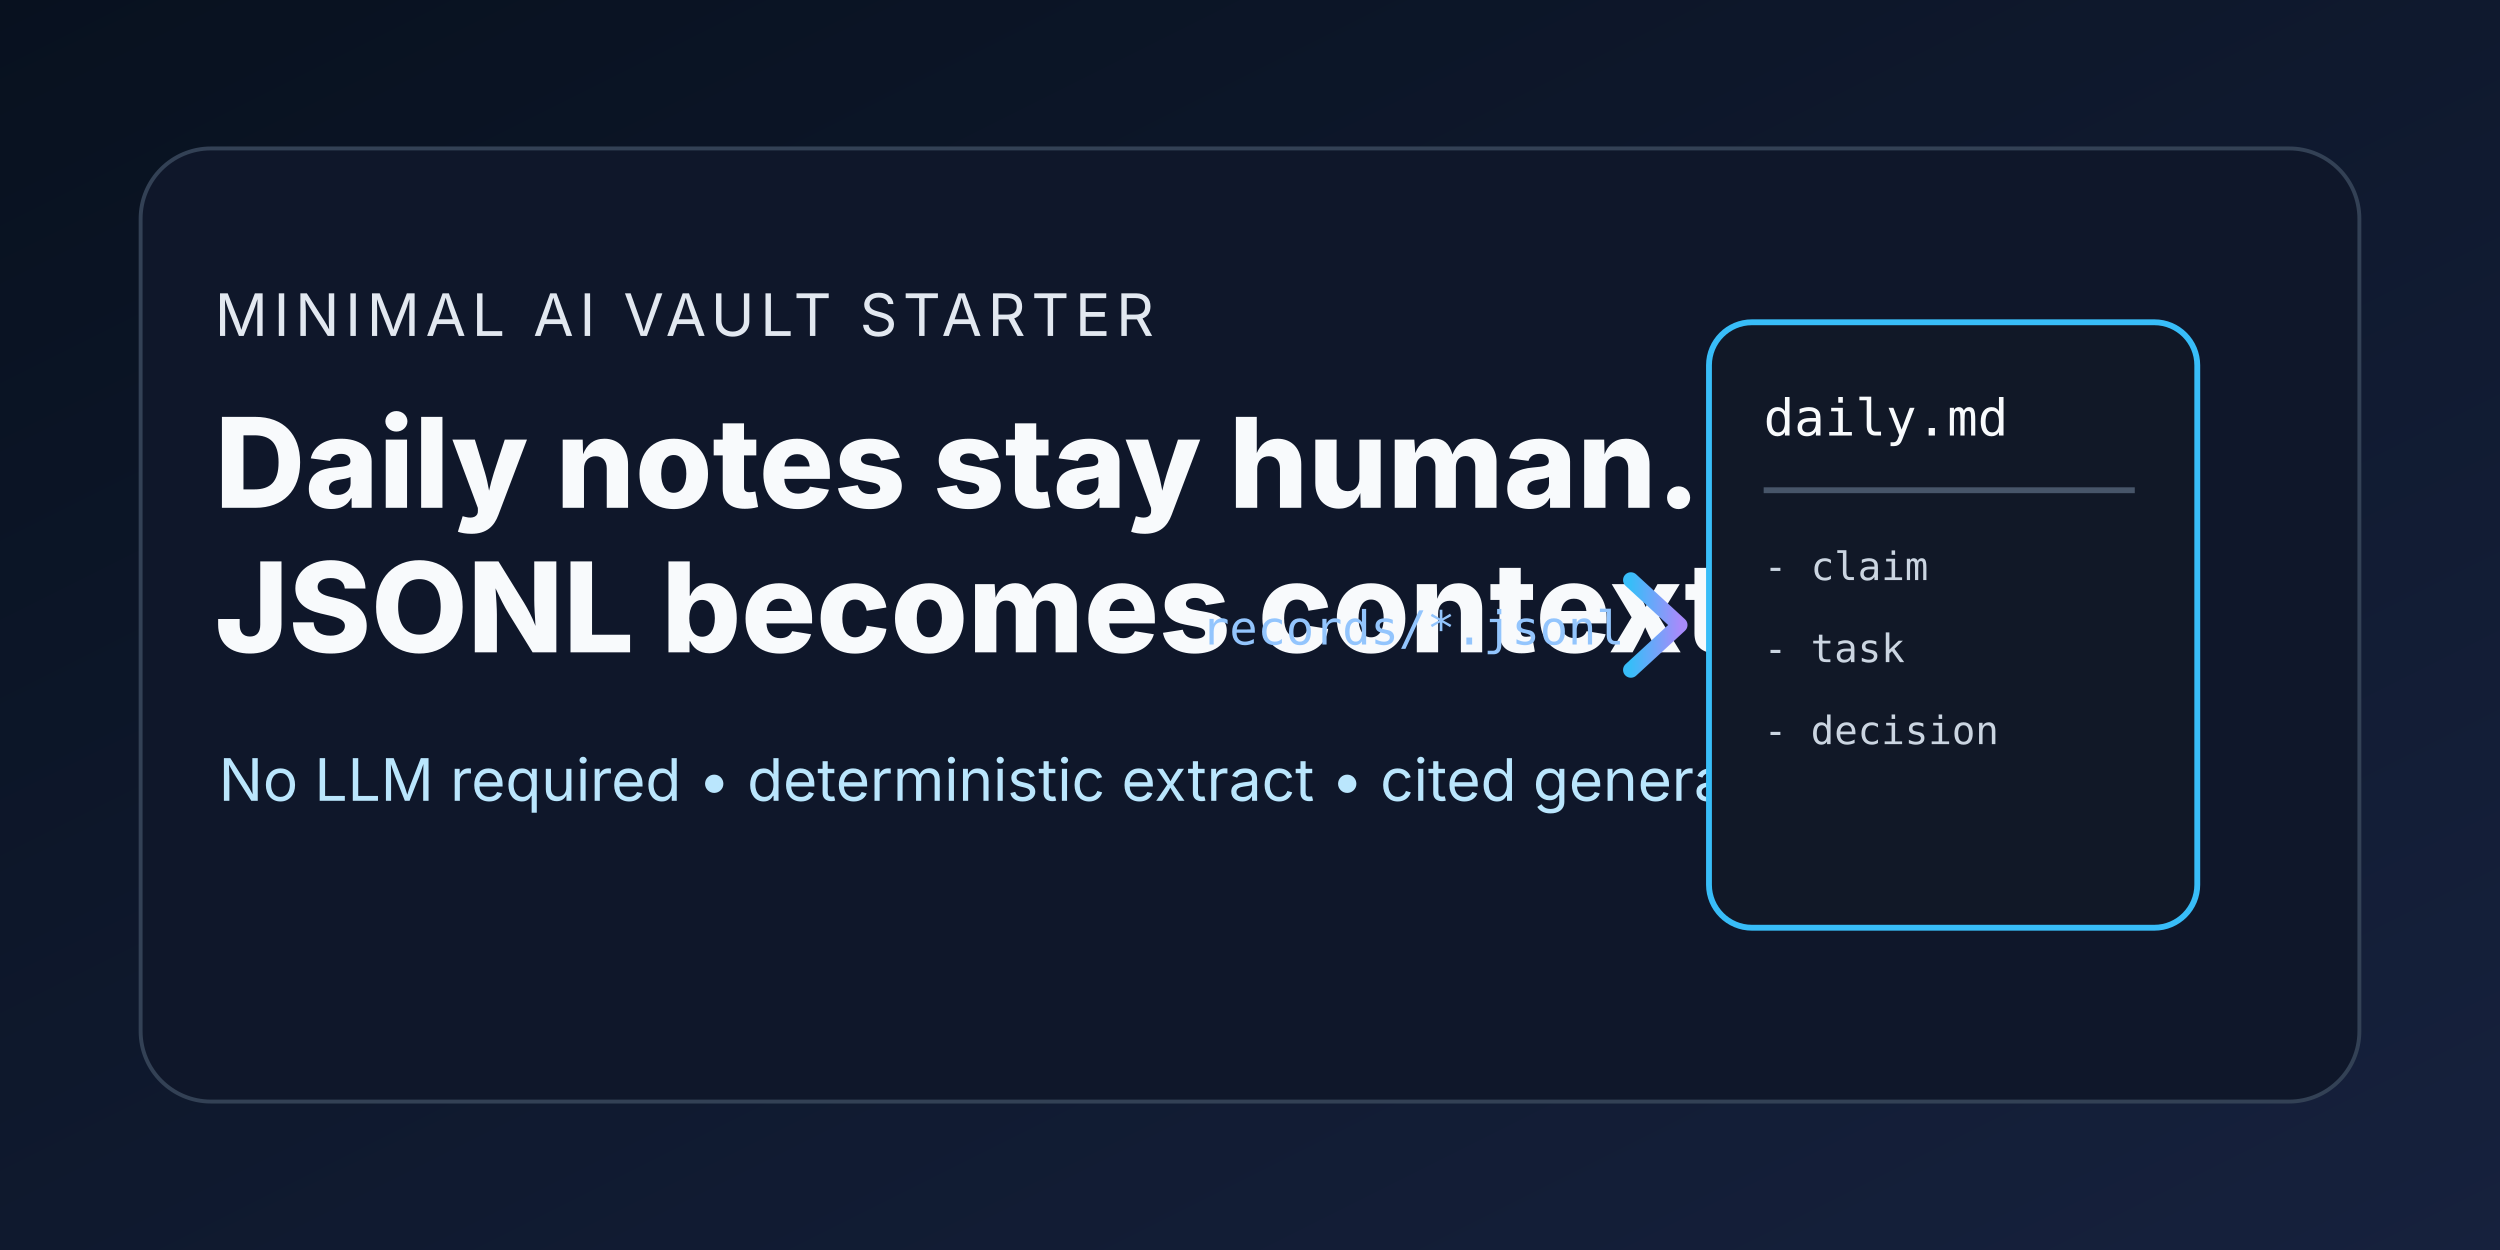
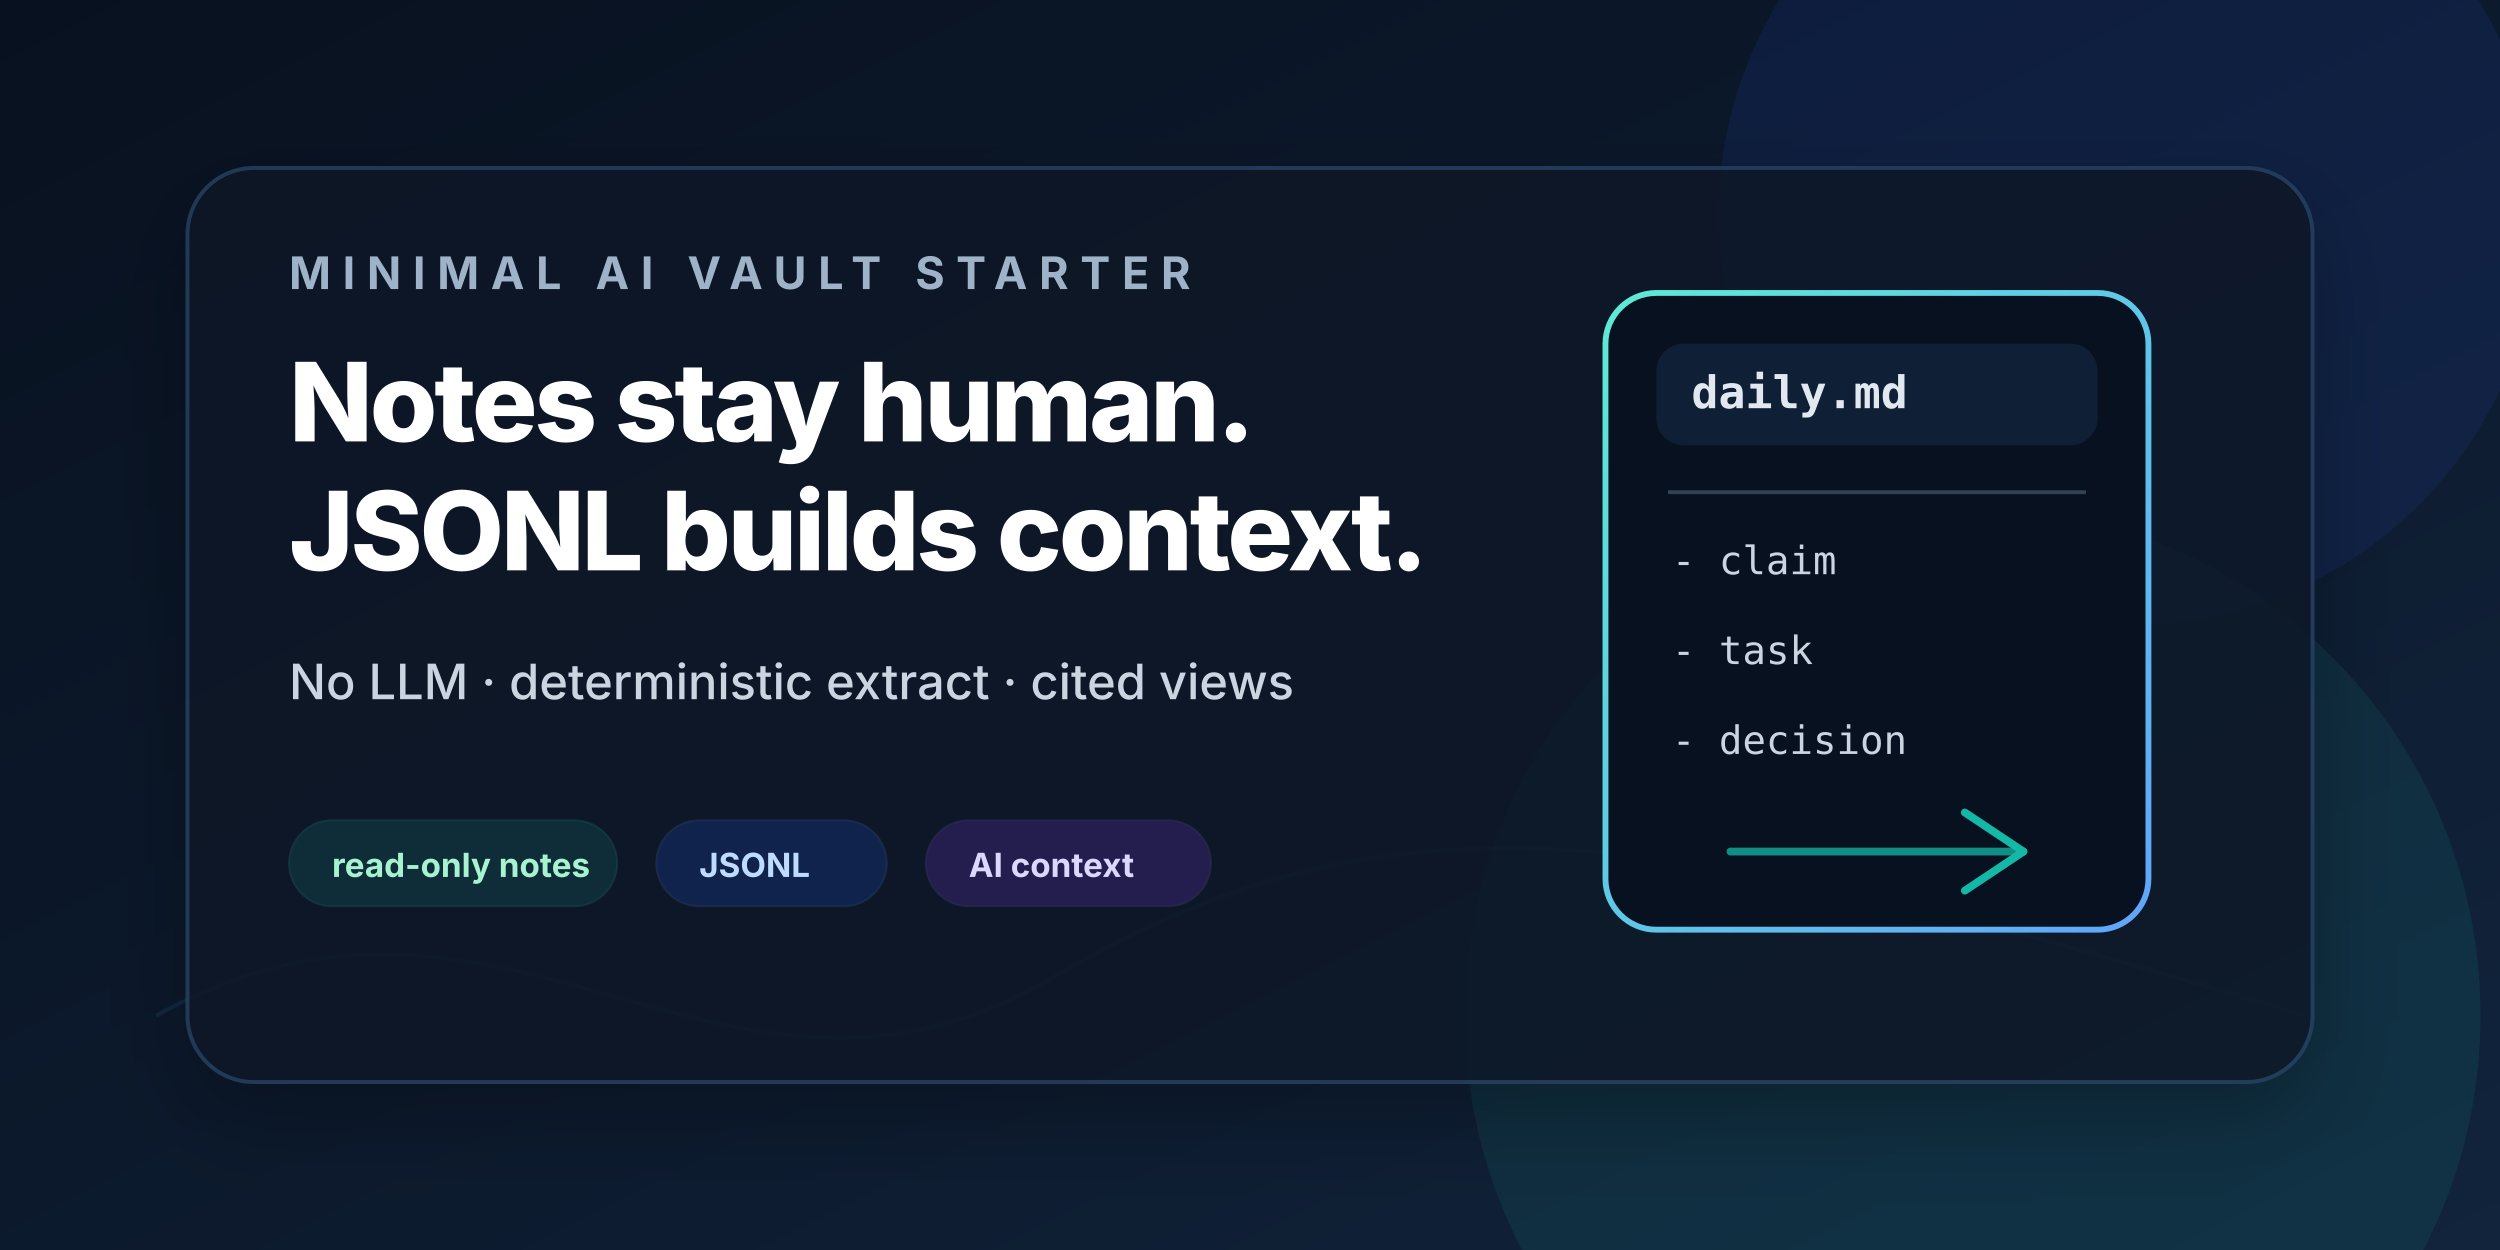
<svg xmlns="http://www.w3.org/2000/svg" width="1280" height="640" viewBox="0 0 1280 640" role="img" aria-labelledby="title desc">
  <defs>
    <linearGradient id="bg" x1="0" y1="0" x2="1" y2="1">
      <stop offset="0" stop-color="#08111f" />
-       <stop offset="1" stop-color="#16213d" />
+       <stop offset="0.58" stop-color="#0d1b2f" />
+       <stop offset="1" stop-color="#11243c" />
    </linearGradient>
-     <linearGradient id="accent" x1="0" y1="0" x2="1" y2="0">
-       <stop offset="0" stop-color="#38bdf8" />
-       <stop offset="1" stop-color="#a78bfa" />
+     <linearGradient id="accent" x1="0" y1="0" x2="1" y2="1">
+       <stop offset="0" stop-color="#5eead4" />
+       <stop offset="1" stop-color="#60a5fa" />
    </linearGradient>
+     <filter id="softShadow" x="-20%" y="-20%" width="140%" height="140%">
+       <feDropShadow dx="0" dy="18" stdDeviation="22" flood-color="#000" flood-opacity="0.32" />
+     </filter>
  </defs>
  <rect width="1280" height="640" fill="url(#bg)" />
-   <rect x="72" y="76" width="1136" height="488" rx="36" fill="#0f172a" stroke="#334155" stroke-width="2" />
-   <text x="110" y="172" fill="#e2e8f0" font-family="Inter, Arial, sans-serif" font-size="30" letter-spacing="3">MINIMAL AI VAULT STARTER</text>
-   <text x="110" y="260" fill="#f8fafc" font-family="Inter, Arial, sans-serif" font-size="64" font-weight="800">Daily notes stay human.</text>
-   <text x="110" y="334" fill="#f8fafc" font-family="Inter, Arial, sans-serif" font-size="64" font-weight="800">JSONL becomes context.</text>
-   <text x="112" y="410" fill="#bae6fd" font-family="Inter, Arial, sans-serif" font-size="30">No LLM required • deterministic extract • cited generated views</text>
-   <g transform="translate(875 165)">
-     <rect x="0" y="0" width="250" height="310" rx="22" fill="#111827" stroke="#38bdf8" stroke-width="3" />
-     <text x="28" y="58" fill="#f8fafc" font-family="monospace" font-size="26">daily.md</text>
-     <line x1="28" y1="86" x2="218" y2="86" stroke="#475569" stroke-width="3" />
-     <text x="28" y="132" fill="#cbd5e1" font-family="monospace" font-size="20">- claim</text>
-     <text x="28" y="174" fill="#cbd5e1" font-family="monospace" font-size="20">- task</text>
-     <text x="28" y="216" fill="#cbd5e1" font-family="monospace" font-size="20">- decision</text>
-     <path d="M-105 155 H-20" stroke="url(#accent)" stroke-width="8" stroke-linecap="round" />
-     <path d="M-40 132 L-15 155 L-40 178" fill="none" stroke="url(#accent)" stroke-width="8" stroke-linecap="round" stroke-linejoin="round" />
-     <text x="-260" y="165" fill="#93c5fd" font-family="monospace" font-size="24">records/*.jsonl</text>
+   <circle cx="1090" cy="110" r="210" fill="#1e40af" opacity="0.16" />
+   <circle cx="1010" cy="520" r="260" fill="#14b8a6" opacity="0.10" />
+   <path d="M80 520 C260 420 370 600 540 500 S850 420 1180 520" fill="none" stroke="#38bdf8" stroke-opacity="0.10" stroke-width="2" />
+   <rect x="96" y="86" width="1088" height="468" rx="34" fill="#0b1628" opacity="0.84" stroke="#27415f" stroke-width="2" filter="url(#softShadow)" />
+   <g transform="translate(148 148)">
+     <text x="0" y="0" fill="#9fb3c8" font-family="Inter, ui-sans-serif, system-ui, -apple-system, Segoe UI, sans-serif" font-size="23" font-weight="700" letter-spacing="6">MINIMAL AI VAULT STARTER</text>
+     <text x="0" y="78" fill="#ffffff" font-family="Inter, ui-sans-serif, system-ui, -apple-system, Segoe UI, sans-serif" font-size="56" font-weight="800" letter-spacing="-1.6">Notes stay human.</text>
+     <text x="0" y="144" fill="#ffffff" font-family="Inter, ui-sans-serif, system-ui, -apple-system, Segoe UI, sans-serif" font-size="56" font-weight="800" letter-spacing="-1.6">JSONL builds context.</text>
+     <text x="0" y="210" fill="#cbd5e1" font-family="Inter, ui-sans-serif, system-ui, -apple-system, Segoe UI, sans-serif" font-size="25" font-weight="500">No LLM · deterministic extract · cited views</text>
+     <g transform="translate(0 272)">
+       <rect x="0" y="0" width="168" height="44" rx="22" fill="#0f766e" opacity="0.24" stroke="#2dd4bf" stroke-opacity="0.55" />
+       <text x="22" y="29" fill="#a7f3d0" font-family="Inter, ui-sans-serif, system-ui" font-size="17" font-weight="700">read-only notes</text>
+       <rect x="188" y="0" width="118" height="44" rx="22" fill="#1d4ed8" opacity="0.22" stroke="#60a5fa" stroke-opacity="0.55" />
+       <text x="210" y="29" fill="#bfdbfe" font-family="Inter, ui-sans-serif, system-ui" font-size="17" font-weight="700">JSONL</text>
+       <rect x="326" y="0" width="146" height="44" rx="22" fill="#7c3aed" opacity="0.20" stroke="#a78bfa" stroke-opacity="0.55" />
+       <text x="348" y="29" fill="#ddd6fe" font-family="Inter, ui-sans-serif, system-ui" font-size="17" font-weight="700">AI context</text>
+     </g>
+   </g>
+   <g transform="translate(822 150)">
+     <rect x="0" y="0" width="278" height="326" rx="26" fill="#07111f" stroke="url(#accent)" stroke-width="3" />
+     <rect x="26" y="26" width="226" height="52" rx="14" fill="#0f1f35" />
+     <text x="44" y="59" fill="#e2e8f0" font-family="JetBrains Mono, ui-monospace, SFMono-Regular, Menlo, monospace" font-size="23" font-weight="700">daily.md</text>
+     <line x1="32" y1="102" x2="246" y2="102" stroke="#334155" stroke-width="2" />
+     <text x="34" y="144" fill="#cbd5e1" font-family="JetBrains Mono, ui-monospace, SFMono-Regular, Menlo, monospace" font-size="20">- claim</text>
+     <text x="34" y="190" fill="#cbd5e1" font-family="JetBrains Mono, ui-monospace, SFMono-Regular, Menlo, monospace" font-size="20">- task</text>
+     <text x="34" y="236" fill="#cbd5e1" font-family="JetBrains Mono, ui-monospace, SFMono-Regular, Menlo, monospace" font-size="20">- decision</text>
+     <path d="M64 286 H214" stroke="#14b8a6" stroke-width="4" stroke-linecap="round" opacity="0.75" />
+     <path d="M184 266 L214 286 L184 306" fill="none" stroke="#14b8a6" stroke-width="4" stroke-linecap="round" stroke-linejoin="round" />
  </g>
</svg>
